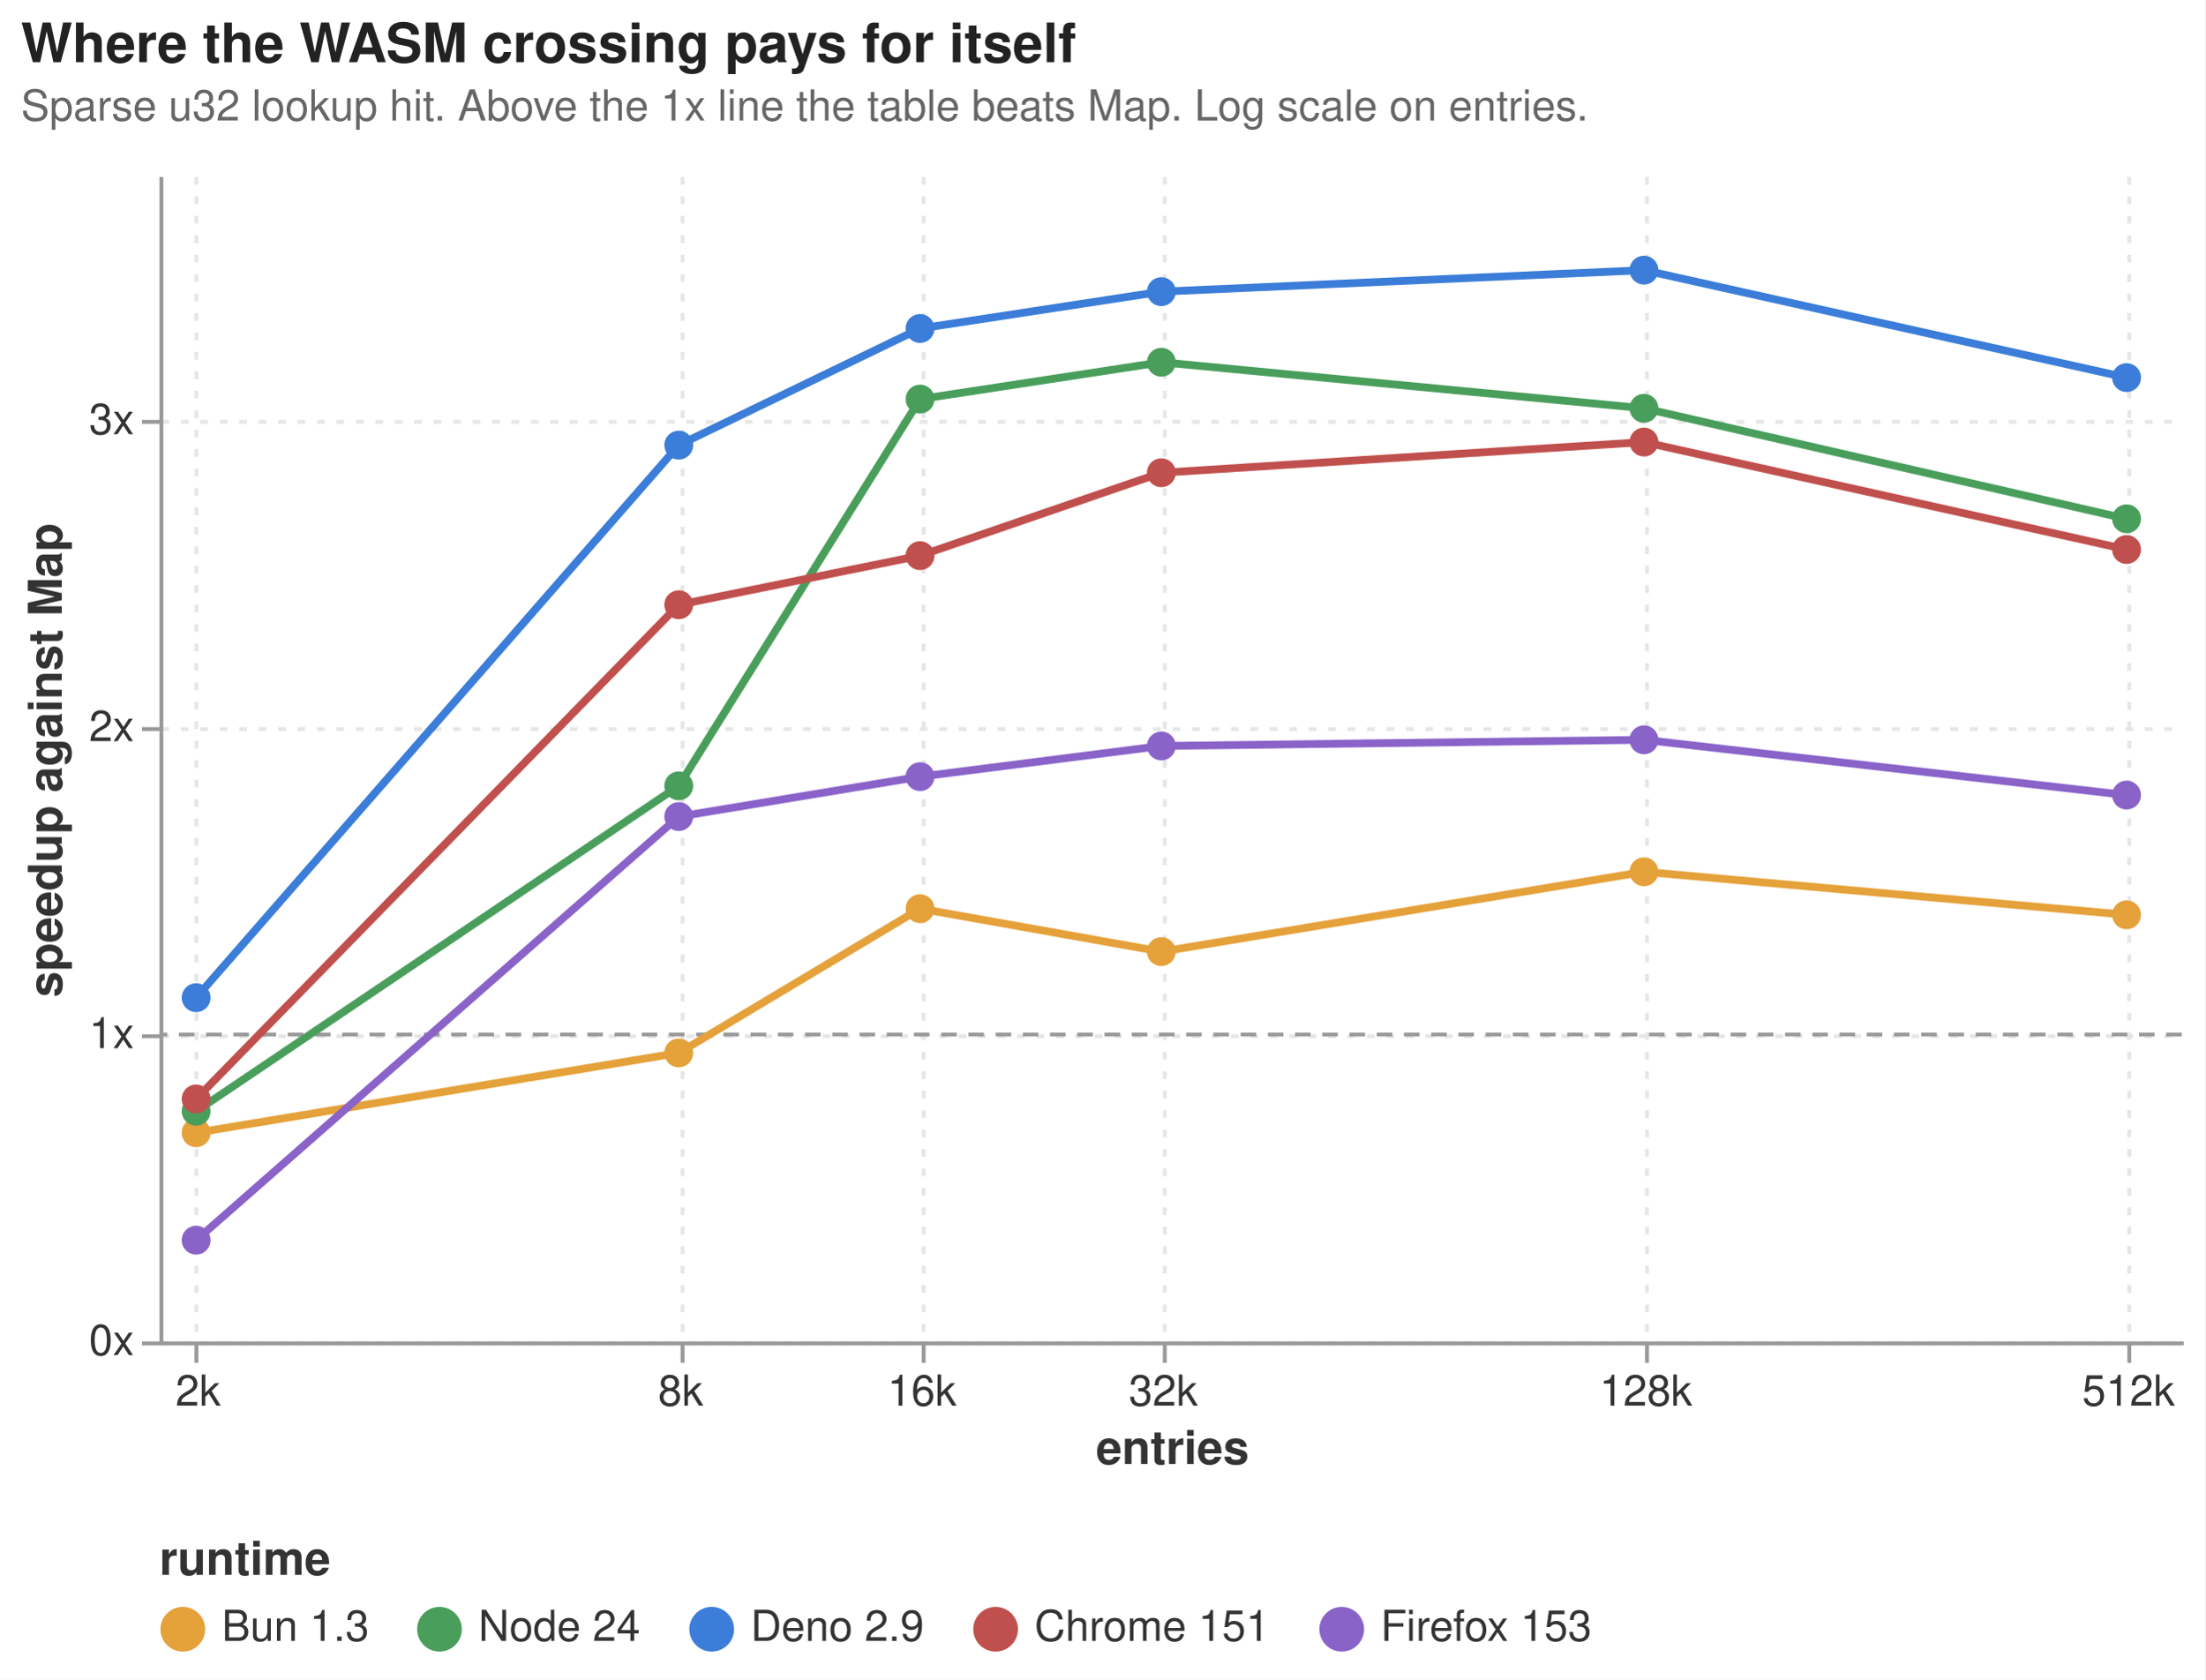
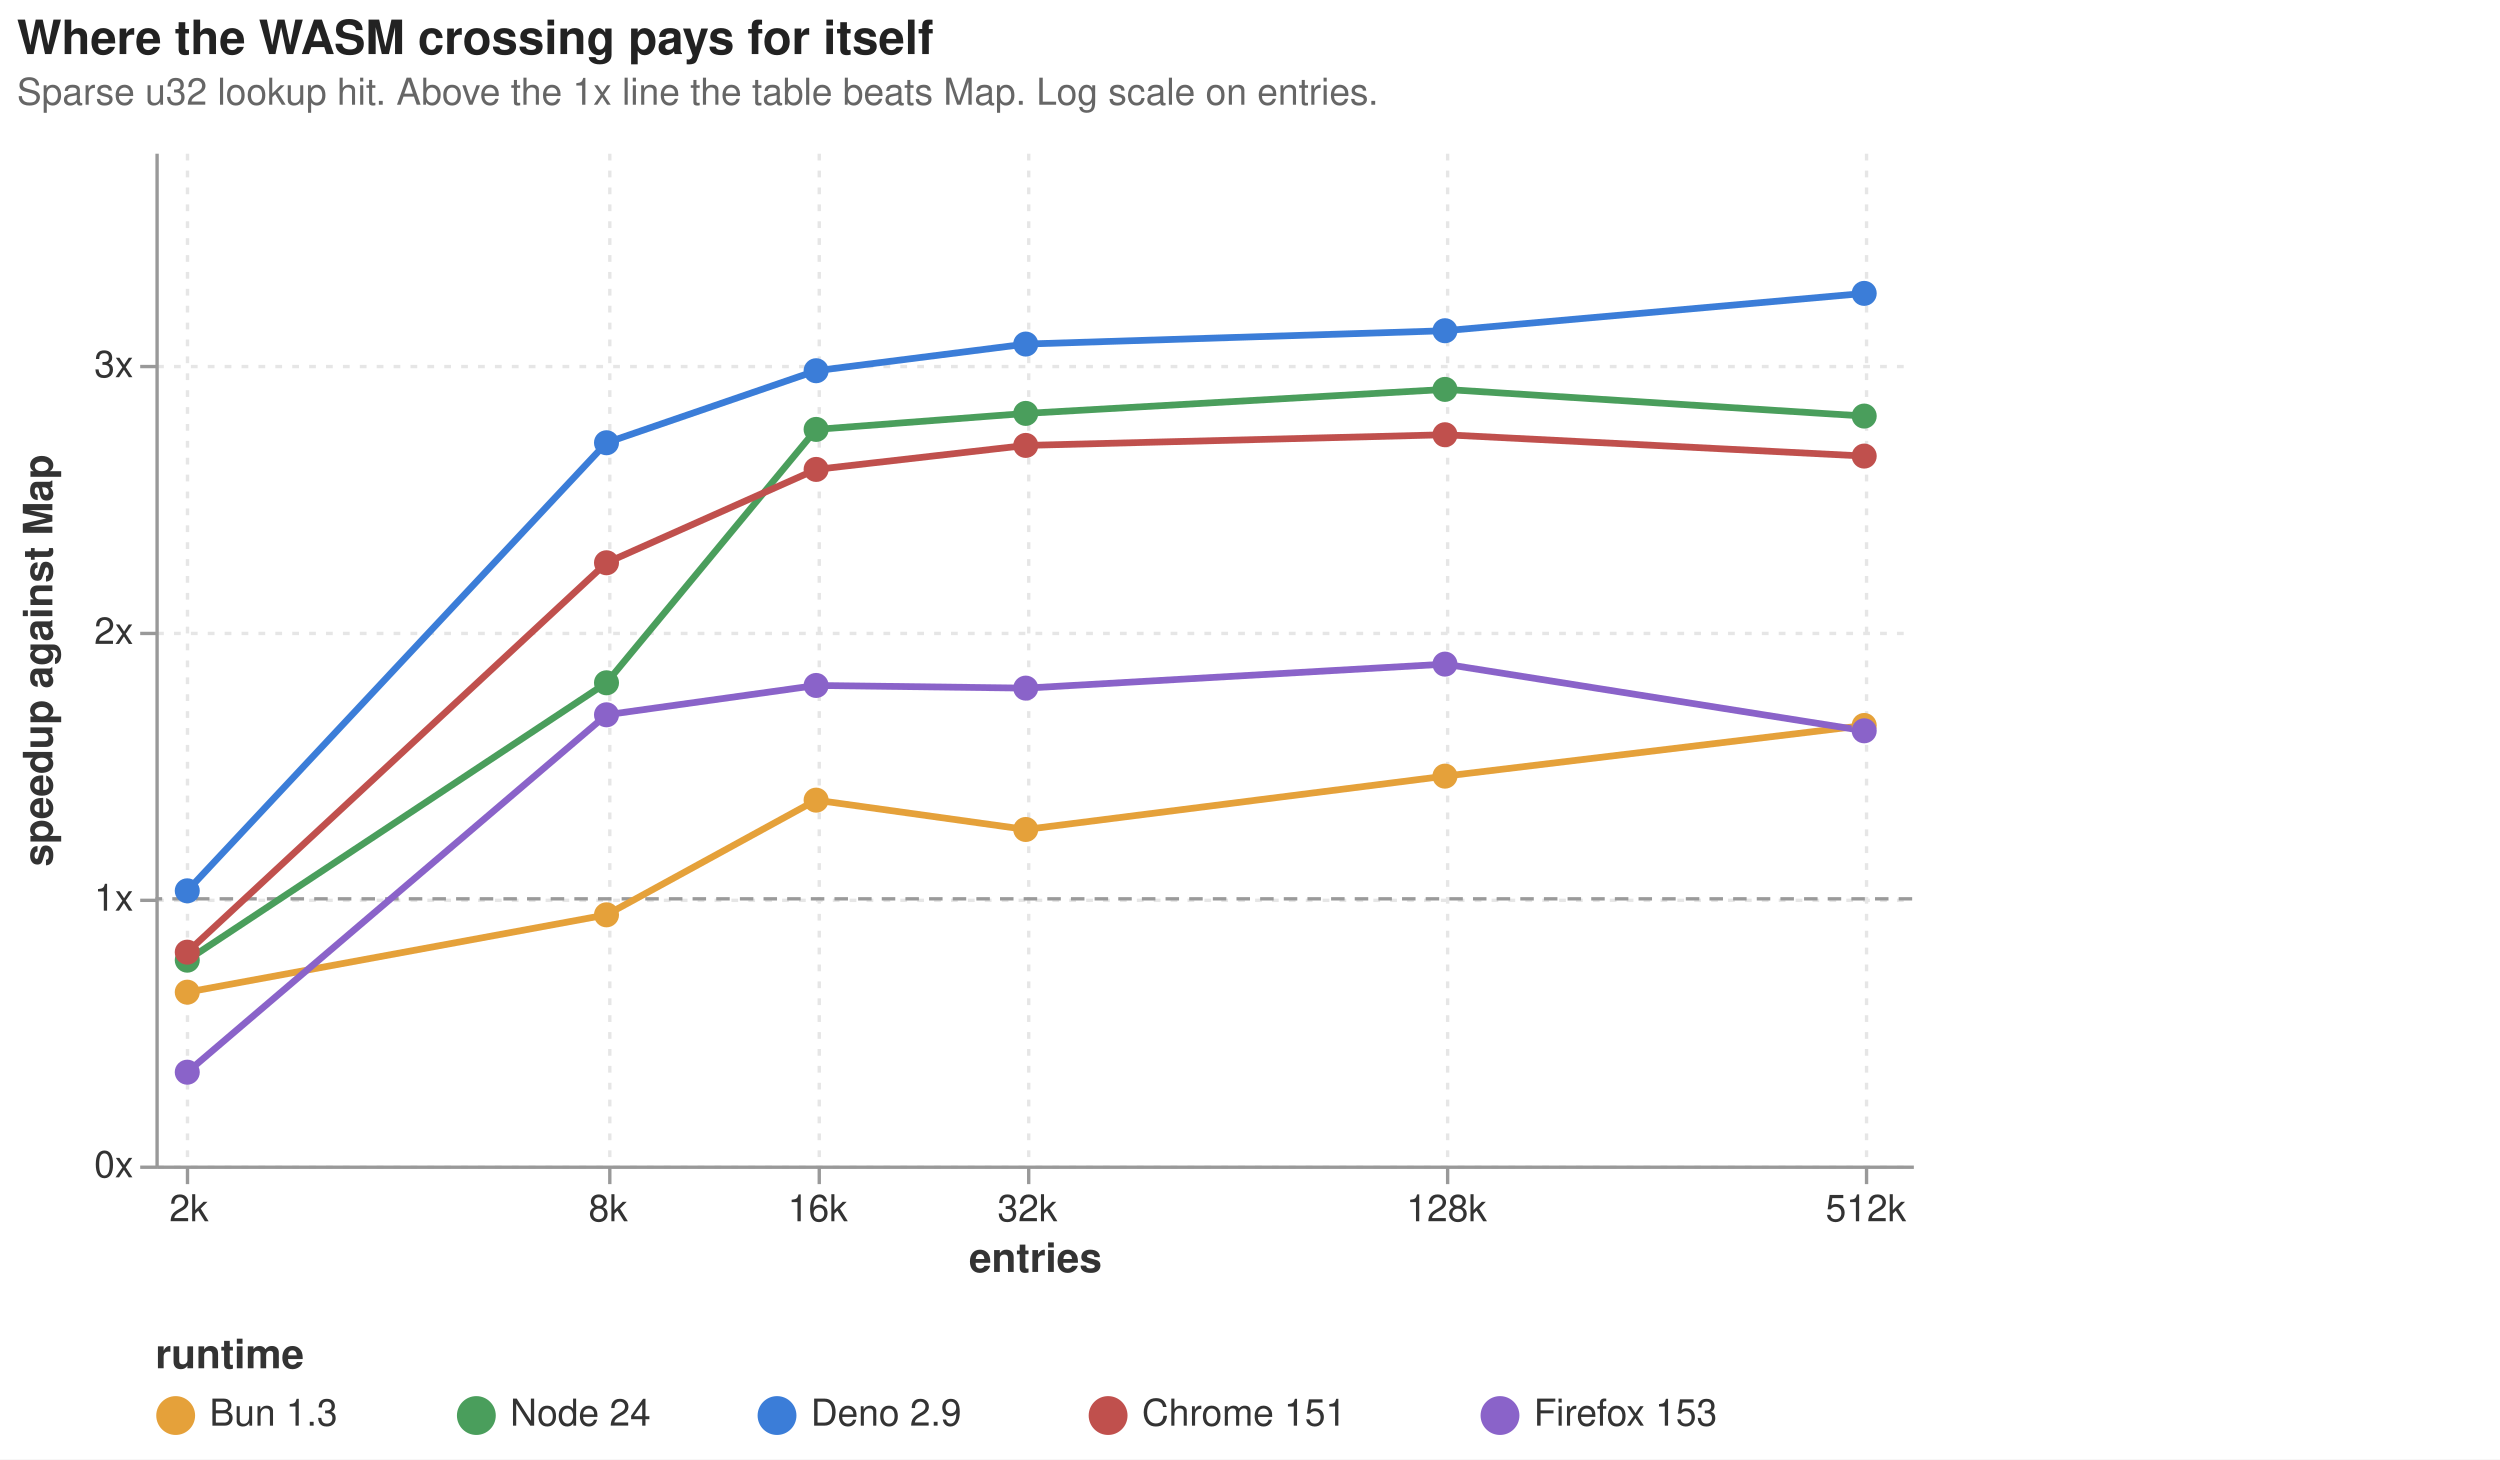
- <svg xmlns="http://www.w3.org/2000/svg" version="1.1" class="marks" width="567" height="432" viewBox="0 0 567 432">
-   <rect width="567" height="432" fill="#ffffff" />
-   <g fill="none" stroke-miterlimit="4" transform="translate(41,45)">
+ <svg xmlns="http://www.w3.org/2000/svg" version="1.1" class="marks" width="740" height="432" viewBox="0 0 740 432">
+   <rect width="740" height="432" fill="#ffffff" />
+   <g fill="none" stroke-miterlimit="4" transform="translate(46,45)">
    <g class="mark-group role-frame root" role="graphics-object" aria-roledescription="group mark container">
      <g transform="translate(0,0)">
        <path class="background" aria-hidden="true" d="M0,0h520v300h-520Z" />
        <g>
          <g class="mark-group role-axis" aria-hidden="true">
            <g transform="translate(0.5,300.5)">
              <path class="background" aria-hidden="true" d="M0,0h0v0h0Z" pointer-events="none" />
              <g>
                <g class="mark-rule role-axis-grid" pointer-events="none">
                  <line transform="translate(9,-300)" x2="0" y2="300" stroke="#e6e6e6" stroke-width="1" stroke-dasharray="2,3" opacity="1" />
                  <line transform="translate(134,-300)" x2="0" y2="300" stroke="#e6e6e6" stroke-width="1" stroke-dasharray="2,3" opacity="1" />
                  <line transform="translate(196,-300)" x2="0" y2="300" stroke="#e6e6e6" stroke-width="1" stroke-dasharray="2,3" opacity="1" />
                  <line transform="translate(258,-300)" x2="0" y2="300" stroke="#e6e6e6" stroke-width="1" stroke-dasharray="2,3" opacity="1" />
                  <line transform="translate(382,-300)" x2="0" y2="300" stroke="#e6e6e6" stroke-width="1" stroke-dasharray="2,3" opacity="1" />
                  <line transform="translate(506,-300)" x2="0" y2="300" stroke="#e6e6e6" stroke-width="1" stroke-dasharray="2,3" opacity="1" />
                </g>
              </g>
              <path class="foreground" aria-hidden="true" d="" pointer-events="none" display="none" />
            </g>
          </g>
          <g class="mark-group role-axis" aria-hidden="true">
            <g transform="translate(0.5,0.5)">
              <path class="background" aria-hidden="true" d="M0,0h0v0h0Z" pointer-events="none" />
              <g>
                <g class="mark-rule role-axis-grid" pointer-events="none">
                  <line transform="translate(0,300)" x2="520" y2="0" stroke="#e6e6e6" stroke-width="1" stroke-dasharray="2,3" opacity="1" />
                  <line transform="translate(0,221)" x2="520" y2="0" stroke="#e6e6e6" stroke-width="1" stroke-dasharray="2,3" opacity="1" />
                  <line transform="translate(0,142)" x2="520" y2="0" stroke="#e6e6e6" stroke-width="1" stroke-dasharray="2,3" opacity="1" />
                  <line transform="translate(0,63)" x2="520" y2="0" stroke="#e6e6e6" stroke-width="1" stroke-dasharray="2,3" opacity="1" />
                </g>
              </g>
              <path class="foreground" aria-hidden="true" d="" pointer-events="none" display="none" />
            </g>
          </g>
          <g class="mark-group role-axis" role="graphics-symbol" aria-roledescription="axis" aria-label="X-axis titled 'entries' for a log scale with values from 1,800 to 600,000">
            <g transform="translate(0.5,300.5)">
              <path class="background" aria-hidden="true" d="M0,0h0v0h0Z" pointer-events="none" />
              <g>
                <g class="mark-rule role-axis-tick" pointer-events="none">
                  <line transform="translate(9,0)" x2="0" y2="5" stroke="#999" stroke-width="1" opacity="1" />
                  <line transform="translate(134,0)" x2="0" y2="5" stroke="#999" stroke-width="1" opacity="1" />
                  <line transform="translate(196,0)" x2="0" y2="5" stroke="#999" stroke-width="1" opacity="1" />
                  <line transform="translate(258,0)" x2="0" y2="5" stroke="#999" stroke-width="1" opacity="1" />
                  <line transform="translate(382,0)" x2="0" y2="5" stroke="#999" stroke-width="1" opacity="1" />
                  <line transform="translate(506,0)" x2="0" y2="5" stroke="#999" stroke-width="1" opacity="1" />
                </g>
                <g class="mark-text role-axis-label" pointer-events="none">
                  <text text-anchor="middle" transform="translate(9.431248,16)" font-family="Helvetica, Arial, sans-serif" font-size="11px" fill="#333" opacity="1">2k</text>
                  <text text-anchor="middle" transform="translate(133.5241,16)" font-family="Helvetica, Arial, sans-serif" font-size="11px" fill="#333" opacity="1">8k</text>
                  <text text-anchor="middle" transform="translate(195.5705,16)" font-family="Helvetica, Arial, sans-serif" font-size="11px" fill="#333" opacity="1">16k</text>
                  <text text-anchor="middle" transform="translate(257.6169,16)" font-family="Helvetica, Arial, sans-serif" font-size="11px" fill="#333" opacity="1">32k</text>
                  <text text-anchor="middle" transform="translate(381.7098,16)" font-family="Helvetica, Arial, sans-serif" font-size="11px" fill="#333" opacity="1">128k</text>
                  <text text-anchor="middle" transform="translate(505.8026,16)" font-family="Helvetica, Arial, sans-serif" font-size="11px" fill="#333" opacity="1">512k</text>
                </g>
                <g class="mark-rule role-axis-domain" pointer-events="none">
                  <line transform="translate(0,0)" x2="520" y2="0" stroke="#999" stroke-width="1" opacity="1" />
                </g>
                <g class="mark-text role-axis-title" pointer-events="none">
                  <text text-anchor="middle" transform="translate(260,31)" font-family="Helvetica, Arial, sans-serif" font-size="12px" font-weight="bold" fill="#333" opacity="1">entries</text>
                </g>
              </g>
              <path class="foreground" aria-hidden="true" d="" pointer-events="none" display="none" />
            </g>
          </g>
          <g class="mark-group role-axis" role="graphics-symbol" aria-roledescription="axis" aria-label="Y-axis titled 'speedup against Map' for a linear scale with values from 0 to 4">
            <g transform="translate(0.5,0.5)">
              <path class="background" aria-hidden="true" d="M0,0h0v0h0Z" pointer-events="none" />
              <g>
                <g class="mark-rule role-axis-tick" pointer-events="none">
                  <line transform="translate(0,300)" x2="-5" y2="0" stroke="#999" stroke-width="1" opacity="1" />
                  <line transform="translate(0,221)" x2="-5" y2="0" stroke="#999" stroke-width="1" opacity="1" />
                  <line transform="translate(0,142)" x2="-5" y2="0" stroke="#999" stroke-width="1" opacity="1" />
                  <line transform="translate(0,63)" x2="-5" y2="0" stroke="#999" stroke-width="1" opacity="1" />
                </g>
                <g class="mark-text role-axis-label" pointer-events="none">
                  <text text-anchor="end" transform="translate(-7,303)" font-family="Helvetica, Arial, sans-serif" font-size="11px" fill="#333" opacity="1">0x</text>
                  <text text-anchor="end" transform="translate(-7,224.0526)" font-family="Helvetica, Arial, sans-serif" font-size="11px" fill="#333" opacity="1">1x</text>
                  <text text-anchor="end" transform="translate(-7,145.1053)" font-family="Helvetica, Arial, sans-serif" font-size="11px" fill="#333" opacity="1">2x</text>
                  <text text-anchor="end" transform="translate(-7,66.15789)" font-family="Helvetica, Arial, sans-serif" font-size="11px" fill="#333" opacity="1">3x</text>
                </g>
                <g class="mark-rule role-axis-domain" pointer-events="none">
                  <line transform="translate(0,300)" x2="0" y2="-300" stroke="#999" stroke-width="1" opacity="1" />
                </g>
                <g class="mark-text role-axis-title" pointer-events="none">
-                   <text text-anchor="middle" transform="translate(-22.61426,150) rotate(-90) translate(0,-3)" font-family="Helvetica, Arial, sans-serif" font-size="12px" font-weight="bold" fill="#333" opacity="1">speedup against Map</text>
+                   <text text-anchor="middle" transform="translate(-28,150) rotate(-90) translate(0,-3)" font-family="Helvetica, Arial, sans-serif" font-size="12px" font-weight="bold" fill="#333" opacity="1">speedup against Map</text>
                </g>
              </g>
              <path class="foreground" aria-hidden="true" d="" pointer-events="none" display="none" />
            </g>
          </g>
          <g class="mark-rule role-mark layer_0_marks" role="graphics-object" aria-roledescription="rule mark container">
            <line aria-label="speedup: 1" role="graphics-symbol" aria-roledescription="rule mark" transform="translate(520,221.0526)" x2="-520" y2="0" stroke="#9a9a9a" stroke-dasharray="4,3" />
          </g>
          <g class="mark-group role-scope layer_1_layer_0_pathgroup" role="graphics-object" aria-roledescription="group mark container">
            <g transform="translate(0,0)">
              <path class="background" aria-hidden="true" d="M0,0h520v300h-520Z" />
              <g>
                <g class="mark-line role-mark layer_1_layer_0_marks" role="graphics-object" aria-roledescription="line mark container">
-                   <path aria-label="entries: 2000; speedup: 0.68; runtime: Bun 1.3" role="graphics-symbol" aria-roledescription="line mark" d="M9.431,246.316L133.524,225.789L195.571,188.684L257.617,199.737L381.71,179.211L505.803,190.263" stroke="#e5a13a" stroke-width="2" />
-                 </g>
-               </g>
-               <path class="foreground" aria-hidden="true" d="" display="none" />
-             </g>
-             <g transform="translate(0,0)">
-               <path class="background" aria-hidden="true" d="M0,0h520v300h-520Z" />
-               <g>
-                 <g class="mark-line role-mark layer_1_layer_0_marks" role="graphics-object" aria-roledescription="line mark container">
-                   <path aria-label="entries: 2000; speedup: 0.75; runtime: Node 24" role="graphics-symbol" aria-roledescription="line mark" d="M9.431,240.789L133.524,157.105L195.571,57.632L257.617,48.158L381.71,60L505.803,88.421" stroke="#4a9e5c" stroke-width="2" />
-                 </g>
-               </g>
-               <path class="foreground" aria-hidden="true" d="" display="none" />
-             </g>
-             <g transform="translate(0,0)">
-               <path class="background" aria-hidden="true" d="M0,0h520v300h-520Z" />
-               <g>
-                 <g class="mark-line role-mark layer_1_layer_0_marks" role="graphics-object" aria-roledescription="line mark container">
-                   <path aria-label="entries: 2000; speedup: 1.12; runtime: Deno 2.9" role="graphics-symbol" aria-roledescription="line mark" d="M9.431,211.579L133.524,69.474L195.571,39.474L257.617,30L381.71,24.474L505.803,52.105" stroke="#3b7dd8" stroke-width="2" />
-                 </g>
-               </g>
-               <path class="foreground" aria-hidden="true" d="" display="none" />
-             </g>
-             <g transform="translate(0,0)">
-               <path class="background" aria-hidden="true" d="M0,0h520v300h-520Z" />
-               <g>
-                 <g class="mark-line role-mark layer_1_layer_0_marks" role="graphics-object" aria-roledescription="line mark container">
-                   <path aria-label="entries: 2000; speedup: 0.79; runtime: Chrome 151" role="graphics-symbol" aria-roledescription="line mark" d="M9.431,237.632L133.524,110.526L195.571,97.895L257.617,76.579L381.71,68.684L505.803,96.316" stroke="#c0504d" stroke-width="2" />
-                 </g>
-               </g>
-               <path class="foreground" aria-hidden="true" d="" display="none" />
-             </g>
-             <g transform="translate(0,0)">
-               <path class="background" aria-hidden="true" d="M0,0h520v300h-520Z" />
-               <g>
-                 <g class="mark-line role-mark layer_1_layer_0_marks" role="graphics-object" aria-roledescription="line mark container">
-                   <path aria-label="entries: 2000; speedup: 0.33; runtime: Firefox 153" role="graphics-symbol" aria-roledescription="line mark" d="M9.431,273.947L133.524,165L195.571,154.737L257.617,146.842L381.71,145.263L505.803,159.474" stroke="#8a63c9" stroke-width="2" />
+                   <path aria-label="entries: 2000; speedup: 0.65; runtime: Bun 1.3" role="graphics-symbol" aria-roledescription="line mark" d="M9.431,248.684L133.524,225.789L195.571,191.842L257.617,200.526L381.71,184.737L505.803,169.737" stroke="#e5a13a" stroke-width="2" />
+                 </g>
+               </g>
+               <path class="foreground" aria-hidden="true" d="" display="none" />
+             </g>
+             <g transform="translate(0,0)">
+               <path class="background" aria-hidden="true" d="M0,0h520v300h-520Z" />
+               <g>
+                 <g class="mark-line role-mark layer_1_layer_0_marks" role="graphics-object" aria-roledescription="line mark container">
+                   <path aria-label="entries: 2000; speedup: 0.77; runtime: Node 24" role="graphics-symbol" aria-roledescription="line mark" d="M9.431,239.211L133.524,157.105L195.571,82.105L257.617,77.368L381.71,70.263L505.803,78.158" stroke="#4a9e5c" stroke-width="2" />
+                 </g>
+               </g>
+               <path class="foreground" aria-hidden="true" d="" display="none" />
+             </g>
+             <g transform="translate(0,0)">
+               <path class="background" aria-hidden="true" d="M0,0h520v300h-520Z" />
+               <g>
+                 <g class="mark-line role-mark layer_1_layer_0_marks" role="graphics-object" aria-roledescription="line mark container">
+                   <path aria-label="entries: 2000; speedup: 1.03; runtime: Deno 2.9" role="graphics-symbol" aria-roledescription="line mark" d="M9.431,218.684L133.524,86.053L195.571,64.737L257.617,56.842L381.71,52.895L505.803,41.842" stroke="#3b7dd8" stroke-width="2" />
+                 </g>
+               </g>
+               <path class="foreground" aria-hidden="true" d="" display="none" />
+             </g>
+             <g transform="translate(0,0)">
+               <path class="background" aria-hidden="true" d="M0,0h520v300h-520Z" />
+               <g>
+                 <g class="mark-line role-mark layer_1_layer_0_marks" role="graphics-object" aria-roledescription="line mark container">
+                   <path aria-label="entries: 2000; speedup: 0.8; runtime: Chrome 151" role="graphics-symbol" aria-roledescription="line mark" d="M9.431,236.842L133.524,121.579L195.571,93.947L257.617,86.842L381.71,83.684L505.803,90" stroke="#c0504d" stroke-width="2" />
+                 </g>
+               </g>
+               <path class="foreground" aria-hidden="true" d="" display="none" />
+             </g>
+             <g transform="translate(0,0)">
+               <path class="background" aria-hidden="true" d="M0,0h520v300h-520Z" />
+               <g>
+                 <g class="mark-line role-mark layer_1_layer_0_marks" role="graphics-object" aria-roledescription="line mark container">
+                   <path aria-label="entries: 2000; speedup: 0.35; runtime: Firefox 153" role="graphics-symbol" aria-roledescription="line mark" d="M9.431,272.368L133.524,166.579L195.571,157.895L257.617,158.684L381.71,151.579L505.803,171.316" stroke="#8a63c9" stroke-width="2" />
                </g>
              </g>
              <path class="foreground" aria-hidden="true" d="" display="none" />
            </g>
          </g>
          <g class="mark-symbol role-mark layer_1_layer_1_marks" role="graphics-object" aria-roledescription="symbol mark container">
-             <path aria-label="entries: 2000; speedup: 0.68; runtime: Bun 1.3" role="graphics-symbol" aria-roledescription="point" transform="translate(9.431248,246.3158)" d="M3.708,0A3.708,3.708,0,1,1,-3.708,0A3.708,3.708,0,1,1,3.708,0" fill="#e5a13a" stroke-width="2" opacity="1" />
-             <path aria-label="entries: 2000; speedup: 0.75; runtime: Node 24" role="graphics-symbol" aria-roledescription="point" transform="translate(9.431248,240.7895)" d="M3.708,0A3.708,3.708,0,1,1,-3.708,0A3.708,3.708,0,1,1,3.708,0" fill="#4a9e5c" stroke-width="2" opacity="1" />
-             <path aria-label="entries: 2000; speedup: 1.12; runtime: Deno 2.9" role="graphics-symbol" aria-roledescription="point" transform="translate(9.431248,211.5789)" d="M3.708,0A3.708,3.708,0,1,1,-3.708,0A3.708,3.708,0,1,1,3.708,0" fill="#3b7dd8" stroke-width="2" opacity="1" />
-             <path aria-label="entries: 2000; speedup: 0.79; runtime: Chrome 151" role="graphics-symbol" aria-roledescription="point" transform="translate(9.431248,237.6316)" d="M3.708,0A3.708,3.708,0,1,1,-3.708,0A3.708,3.708,0,1,1,3.708,0" fill="#c0504d" stroke-width="2" opacity="1" />
-             <path aria-label="entries: 2000; speedup: 0.33; runtime: Firefox 153" role="graphics-symbol" aria-roledescription="point" transform="translate(9.431248,273.9474)" d="M3.708,0A3.708,3.708,0,1,1,-3.708,0A3.708,3.708,0,1,1,3.708,0" fill="#8a63c9" stroke-width="2" opacity="1" />
+             <path aria-label="entries: 2000; speedup: 0.65; runtime: Bun 1.3" role="graphics-symbol" aria-roledescription="point" transform="translate(9.431248,248.6842)" d="M3.708,0A3.708,3.708,0,1,1,-3.708,0A3.708,3.708,0,1,1,3.708,0" fill="#e5a13a" stroke-width="2" opacity="1" />
+             <path aria-label="entries: 2000; speedup: 0.77; runtime: Node 24" role="graphics-symbol" aria-roledescription="point" transform="translate(9.431248,239.2105)" d="M3.708,0A3.708,3.708,0,1,1,-3.708,0A3.708,3.708,0,1,1,3.708,0" fill="#4a9e5c" stroke-width="2" opacity="1" />
+             <path aria-label="entries: 2000; speedup: 1.03; runtime: Deno 2.9" role="graphics-symbol" aria-roledescription="point" transform="translate(9.431248,218.6842)" d="M3.708,0A3.708,3.708,0,1,1,-3.708,0A3.708,3.708,0,1,1,3.708,0" fill="#3b7dd8" stroke-width="2" opacity="1" />
+             <path aria-label="entries: 2000; speedup: 0.8; runtime: Chrome 151" role="graphics-symbol" aria-roledescription="point" transform="translate(9.431248,236.8421)" d="M3.708,0A3.708,3.708,0,1,1,-3.708,0A3.708,3.708,0,1,1,3.708,0" fill="#c0504d" stroke-width="2" opacity="1" />
+             <path aria-label="entries: 2000; speedup: 0.35; runtime: Firefox 153" role="graphics-symbol" aria-roledescription="point" transform="translate(9.431248,272.3684)" d="M3.708,0A3.708,3.708,0,1,1,-3.708,0A3.708,3.708,0,1,1,3.708,0" fill="#8a63c9" stroke-width="2" opacity="1" />
            <path aria-label="entries: 8000; speedup: 0.94; runtime: Bun 1.3" role="graphics-symbol" aria-roledescription="point" transform="translate(133.5241,225.7895)" d="M3.708,0A3.708,3.708,0,1,1,-3.708,0A3.708,3.708,0,1,1,3.708,0" fill="#e5a13a" stroke-width="2" opacity="1" />
            <path aria-label="entries: 8000; speedup: 1.81; runtime: Node 24" role="graphics-symbol" aria-roledescription="point" transform="translate(133.5241,157.1053)" d="M3.708,0A3.708,3.708,0,1,1,-3.708,0A3.708,3.708,0,1,1,3.708,0" fill="#4a9e5c" stroke-width="2" opacity="1" />
-             <path aria-label="entries: 8000; speedup: 2.92; runtime: Deno 2.9" role="graphics-symbol" aria-roledescription="point" transform="translate(133.5241,69.47368)" d="M3.708,0A3.708,3.708,0,1,1,-3.708,0A3.708,3.708,0,1,1,3.708,0" fill="#3b7dd8" stroke-width="2" opacity="1" />
-             <path aria-label="entries: 8000; speedup: 2.4; runtime: Chrome 151" role="graphics-symbol" aria-roledescription="point" transform="translate(133.5241,110.5263)" d="M3.708,0A3.708,3.708,0,1,1,-3.708,0A3.708,3.708,0,1,1,3.708,0" fill="#c0504d" stroke-width="2" opacity="1" />
-             <path aria-label="entries: 8000; speedup: 1.71; runtime: Firefox 153" role="graphics-symbol" aria-roledescription="point" transform="translate(133.5241,165)" d="M3.708,0A3.708,3.708,0,1,1,-3.708,0A3.708,3.708,0,1,1,3.708,0" fill="#8a63c9" stroke-width="2" opacity="1" />
-             <path aria-label="entries: 16000; speedup: 1.41; runtime: Bun 1.3" role="graphics-symbol" aria-roledescription="point" transform="translate(195.5705,188.6842)" d="M3.708,0A3.708,3.708,0,1,1,-3.708,0A3.708,3.708,0,1,1,3.708,0" fill="#e5a13a" stroke-width="2" opacity="1" />
-             <path aria-label="entries: 16000; speedup: 3.07; runtime: Node 24" role="graphics-symbol" aria-roledescription="point" transform="translate(195.5705,57.63158)" d="M3.708,0A3.708,3.708,0,1,1,-3.708,0A3.708,3.708,0,1,1,3.708,0" fill="#4a9e5c" stroke-width="2" opacity="1" />
-             <path aria-label="entries: 16000; speedup: 3.3; runtime: Deno 2.9" role="graphics-symbol" aria-roledescription="point" transform="translate(195.5705,39.47368)" d="M3.708,0A3.708,3.708,0,1,1,-3.708,0A3.708,3.708,0,1,1,3.708,0" fill="#3b7dd8" stroke-width="2" opacity="1" />
-             <path aria-label="entries: 16000; speedup: 2.56; runtime: Chrome 151" role="graphics-symbol" aria-roledescription="point" transform="translate(195.5705,97.89474)" d="M3.708,0A3.708,3.708,0,1,1,-3.708,0A3.708,3.708,0,1,1,3.708,0" fill="#c0504d" stroke-width="2" opacity="1" />
-             <path aria-label="entries: 16000; speedup: 1.84; runtime: Firefox 153" role="graphics-symbol" aria-roledescription="point" transform="translate(195.5705,154.7368)" d="M3.708,0A3.708,3.708,0,1,1,-3.708,0A3.708,3.708,0,1,1,3.708,0" fill="#8a63c9" stroke-width="2" opacity="1" />
-             <path aria-label="entries: 32000; speedup: 1.27; runtime: Bun 1.3" role="graphics-symbol" aria-roledescription="point" transform="translate(257.6169,199.7368)" d="M3.708,0A3.708,3.708,0,1,1,-3.708,0A3.708,3.708,0,1,1,3.708,0" fill="#e5a13a" stroke-width="2" opacity="1" />
-             <path aria-label="entries: 32000; speedup: 3.19; runtime: Node 24" role="graphics-symbol" aria-roledescription="point" transform="translate(257.6169,48.15789)" d="M3.708,0A3.708,3.708,0,1,1,-3.708,0A3.708,3.708,0,1,1,3.708,0" fill="#4a9e5c" stroke-width="2" opacity="1" />
-             <path aria-label="entries: 32000; speedup: 3.42; runtime: Deno 2.9" role="graphics-symbol" aria-roledescription="point" transform="translate(257.6169,30)" d="M3.708,0A3.708,3.708,0,1,1,-3.708,0A3.708,3.708,0,1,1,3.708,0" fill="#3b7dd8" stroke-width="2" opacity="1" />
-             <path aria-label="entries: 32000; speedup: 2.83; runtime: Chrome 151" role="graphics-symbol" aria-roledescription="point" transform="translate(257.6169,76.57895)" d="M3.708,0A3.708,3.708,0,1,1,-3.708,0A3.708,3.708,0,1,1,3.708,0" fill="#c0504d" stroke-width="2" opacity="1" />
-             <path aria-label="entries: 32000; speedup: 1.94; runtime: Firefox 153" role="graphics-symbol" aria-roledescription="point" transform="translate(257.6169,146.8421)" d="M3.708,0A3.708,3.708,0,1,1,-3.708,0A3.708,3.708,0,1,1,3.708,0" fill="#8a63c9" stroke-width="2" opacity="1" />
-             <path aria-label="entries: 128000; speedup: 1.53; runtime: Bun 1.3" role="graphics-symbol" aria-roledescription="point" transform="translate(381.7098,179.2105)" d="M3.708,0A3.708,3.708,0,1,1,-3.708,0A3.708,3.708,0,1,1,3.708,0" fill="#e5a13a" stroke-width="2" opacity="1" />
-             <path aria-label="entries: 128000; speedup: 3.04; runtime: Node 24" role="graphics-symbol" aria-roledescription="point" transform="translate(381.7098,60)" d="M3.708,0A3.708,3.708,0,1,1,-3.708,0A3.708,3.708,0,1,1,3.708,0" fill="#4a9e5c" stroke-width="2" opacity="1" />
-             <path aria-label="entries: 128000; speedup: 3.49; runtime: Deno 2.9" role="graphics-symbol" aria-roledescription="point" transform="translate(381.7098,24.47368)" d="M3.708,0A3.708,3.708,0,1,1,-3.708,0A3.708,3.708,0,1,1,3.708,0" fill="#3b7dd8" stroke-width="2" opacity="1" />
-             <path aria-label="entries: 128000; speedup: 2.93; runtime: Chrome 151" role="graphics-symbol" aria-roledescription="point" transform="translate(381.7098,68.68421)" d="M3.708,0A3.708,3.708,0,1,1,-3.708,0A3.708,3.708,0,1,1,3.708,0" fill="#c0504d" stroke-width="2" opacity="1" />
-             <path aria-label="entries: 128000; speedup: 1.96; runtime: Firefox 153" role="graphics-symbol" aria-roledescription="point" transform="translate(381.7098,145.2632)" d="M3.708,0A3.708,3.708,0,1,1,-3.708,0A3.708,3.708,0,1,1,3.708,0" fill="#8a63c9" stroke-width="2" opacity="1" />
-             <path aria-label="entries: 512000; speedup: 1.39; runtime: Bun 1.3" role="graphics-symbol" aria-roledescription="point" transform="translate(505.8026,190.2632)" d="M3.708,0A3.708,3.708,0,1,1,-3.708,0A3.708,3.708,0,1,1,3.708,0" fill="#e5a13a" stroke-width="2" opacity="1" />
-             <path aria-label="entries: 512000; speedup: 2.68; runtime: Node 24" role="graphics-symbol" aria-roledescription="point" transform="translate(505.8026,88.42105)" d="M3.708,0A3.708,3.708,0,1,1,-3.708,0A3.708,3.708,0,1,1,3.708,0" fill="#4a9e5c" stroke-width="2" opacity="1" />
-             <path aria-label="entries: 512000; speedup: 3.14; runtime: Deno 2.9" role="graphics-symbol" aria-roledescription="point" transform="translate(505.8026,52.10526)" d="M3.708,0A3.708,3.708,0,1,1,-3.708,0A3.708,3.708,0,1,1,3.708,0" fill="#3b7dd8" stroke-width="2" opacity="1" />
-             <path aria-label="entries: 512000; speedup: 2.58; runtime: Chrome 151" role="graphics-symbol" aria-roledescription="point" transform="translate(505.8026,96.31579)" d="M3.708,0A3.708,3.708,0,1,1,-3.708,0A3.708,3.708,0,1,1,3.708,0" fill="#c0504d" stroke-width="2" opacity="1" />
-             <path aria-label="entries: 512000; speedup: 1.78; runtime: Firefox 153" role="graphics-symbol" aria-roledescription="point" transform="translate(505.8026,159.4737)" d="M3.708,0A3.708,3.708,0,1,1,-3.708,0A3.708,3.708,0,1,1,3.708,0" fill="#8a63c9" stroke-width="2" opacity="1" />
+             <path aria-label="entries: 8000; speedup: 2.71; runtime: Deno 2.9" role="graphics-symbol" aria-roledescription="point" transform="translate(133.5241,86.05263)" d="M3.708,0A3.708,3.708,0,1,1,-3.708,0A3.708,3.708,0,1,1,3.708,0" fill="#3b7dd8" stroke-width="2" opacity="1" />
+             <path aria-label="entries: 8000; speedup: 2.26; runtime: Chrome 151" role="graphics-symbol" aria-roledescription="point" transform="translate(133.5241,121.5789)" d="M3.708,0A3.708,3.708,0,1,1,-3.708,0A3.708,3.708,0,1,1,3.708,0" fill="#c0504d" stroke-width="2" opacity="1" />
+             <path aria-label="entries: 8000; speedup: 1.69; runtime: Firefox 153" role="graphics-symbol" aria-roledescription="point" transform="translate(133.5241,166.5789)" d="M3.708,0A3.708,3.708,0,1,1,-3.708,0A3.708,3.708,0,1,1,3.708,0" fill="#8a63c9" stroke-width="2" opacity="1" />
+             <path aria-label="entries: 16000; speedup: 1.37; runtime: Bun 1.3" role="graphics-symbol" aria-roledescription="point" transform="translate(195.5705,191.8421)" d="M3.708,0A3.708,3.708,0,1,1,-3.708,0A3.708,3.708,0,1,1,3.708,0" fill="#e5a13a" stroke-width="2" opacity="1" />
+             <path aria-label="entries: 16000; speedup: 2.76; runtime: Node 24" role="graphics-symbol" aria-roledescription="point" transform="translate(195.5705,82.10526)" d="M3.708,0A3.708,3.708,0,1,1,-3.708,0A3.708,3.708,0,1,1,3.708,0" fill="#4a9e5c" stroke-width="2" opacity="1" />
+             <path aria-label="entries: 16000; speedup: 2.98; runtime: Deno 2.9" role="graphics-symbol" aria-roledescription="point" transform="translate(195.5705,64.73684)" d="M3.708,0A3.708,3.708,0,1,1,-3.708,0A3.708,3.708,0,1,1,3.708,0" fill="#3b7dd8" stroke-width="2" opacity="1" />
+             <path aria-label="entries: 16000; speedup: 2.61; runtime: Chrome 151" role="graphics-symbol" aria-roledescription="point" transform="translate(195.5705,93.94737)" d="M3.708,0A3.708,3.708,0,1,1,-3.708,0A3.708,3.708,0,1,1,3.708,0" fill="#c0504d" stroke-width="2" opacity="1" />
+             <path aria-label="entries: 16000; speedup: 1.8; runtime: Firefox 153" role="graphics-symbol" aria-roledescription="point" transform="translate(195.5705,157.8947)" d="M3.708,0A3.708,3.708,0,1,1,-3.708,0A3.708,3.708,0,1,1,3.708,0" fill="#8a63c9" stroke-width="2" opacity="1" />
+             <path aria-label="entries: 32000; speedup: 1.26; runtime: Bun 1.3" role="graphics-symbol" aria-roledescription="point" transform="translate(257.6169,200.5263)" d="M3.708,0A3.708,3.708,0,1,1,-3.708,0A3.708,3.708,0,1,1,3.708,0" fill="#e5a13a" stroke-width="2" opacity="1" />
+             <path aria-label="entries: 32000; speedup: 2.82; runtime: Node 24" role="graphics-symbol" aria-roledescription="point" transform="translate(257.6169,77.36842)" d="M3.708,0A3.708,3.708,0,1,1,-3.708,0A3.708,3.708,0,1,1,3.708,0" fill="#4a9e5c" stroke-width="2" opacity="1" />
+             <path aria-label="entries: 32000; speedup: 3.08; runtime: Deno 2.9" role="graphics-symbol" aria-roledescription="point" transform="translate(257.6169,56.84211)" d="M3.708,0A3.708,3.708,0,1,1,-3.708,0A3.708,3.708,0,1,1,3.708,0" fill="#3b7dd8" stroke-width="2" opacity="1" />
+             <path aria-label="entries: 32000; speedup: 2.7; runtime: Chrome 151" role="graphics-symbol" aria-roledescription="point" transform="translate(257.6169,86.84211)" d="M3.708,0A3.708,3.708,0,1,1,-3.708,0A3.708,3.708,0,1,1,3.708,0" fill="#c0504d" stroke-width="2" opacity="1" />
+             <path aria-label="entries: 32000; speedup: 1.79; runtime: Firefox 153" role="graphics-symbol" aria-roledescription="point" transform="translate(257.6169,158.6842)" d="M3.708,0A3.708,3.708,0,1,1,-3.708,0A3.708,3.708,0,1,1,3.708,0" fill="#8a63c9" stroke-width="2" opacity="1" />
+             <path aria-label="entries: 128000; speedup: 1.46; runtime: Bun 1.3" role="graphics-symbol" aria-roledescription="point" transform="translate(381.7098,184.7368)" d="M3.708,0A3.708,3.708,0,1,1,-3.708,0A3.708,3.708,0,1,1,3.708,0" fill="#e5a13a" stroke-width="2" opacity="1" />
+             <path aria-label="entries: 128000; speedup: 2.91; runtime: Node 24" role="graphics-symbol" aria-roledescription="point" transform="translate(381.7098,70.26316)" d="M3.708,0A3.708,3.708,0,1,1,-3.708,0A3.708,3.708,0,1,1,3.708,0" fill="#4a9e5c" stroke-width="2" opacity="1" />
+             <path aria-label="entries: 128000; speedup: 3.13; runtime: Deno 2.9" role="graphics-symbol" aria-roledescription="point" transform="translate(381.7098,52.89474)" d="M3.708,0A3.708,3.708,0,1,1,-3.708,0A3.708,3.708,0,1,1,3.708,0" fill="#3b7dd8" stroke-width="2" opacity="1" />
+             <path aria-label="entries: 128000; speedup: 2.74; runtime: Chrome 151" role="graphics-symbol" aria-roledescription="point" transform="translate(381.7098,83.68421)" d="M3.708,0A3.708,3.708,0,1,1,-3.708,0A3.708,3.708,0,1,1,3.708,0" fill="#c0504d" stroke-width="2" opacity="1" />
+             <path aria-label="entries: 128000; speedup: 1.88; runtime: Firefox 153" role="graphics-symbol" aria-roledescription="point" transform="translate(381.7098,151.5789)" d="M3.708,0A3.708,3.708,0,1,1,-3.708,0A3.708,3.708,0,1,1,3.708,0" fill="#8a63c9" stroke-width="2" opacity="1" />
+             <path aria-label="entries: 512000; speedup: 1.65; runtime: Bun 1.3" role="graphics-symbol" aria-roledescription="point" transform="translate(505.8026,169.7368)" d="M3.708,0A3.708,3.708,0,1,1,-3.708,0A3.708,3.708,0,1,1,3.708,0" fill="#e5a13a" stroke-width="2" opacity="1" />
+             <path aria-label="entries: 512000; speedup: 2.81; runtime: Node 24" role="graphics-symbol" aria-roledescription="point" transform="translate(505.8026,78.15789)" d="M3.708,0A3.708,3.708,0,1,1,-3.708,0A3.708,3.708,0,1,1,3.708,0" fill="#4a9e5c" stroke-width="2" opacity="1" />
+             <path aria-label="entries: 512000; speedup: 3.27; runtime: Deno 2.9" role="graphics-symbol" aria-roledescription="point" transform="translate(505.8026,41.84211)" d="M3.708,0A3.708,3.708,0,1,1,-3.708,0A3.708,3.708,0,1,1,3.708,0" fill="#3b7dd8" stroke-width="2" opacity="1" />
+             <path aria-label="entries: 512000; speedup: 2.66; runtime: Chrome 151" role="graphics-symbol" aria-roledescription="point" transform="translate(505.8026,90)" d="M3.708,0A3.708,3.708,0,1,1,-3.708,0A3.708,3.708,0,1,1,3.708,0" fill="#c0504d" stroke-width="2" opacity="1" />
+             <path aria-label="entries: 512000; speedup: 1.63; runtime: Firefox 153" role="graphics-symbol" aria-roledescription="point" transform="translate(505.8026,171.3158)" d="M3.708,0A3.708,3.708,0,1,1,-3.708,0A3.708,3.708,0,1,1,3.708,0" fill="#8a63c9" stroke-width="2" opacity="1" />
          </g>
          <g class="mark-group role-legend" role="graphics-symbol" aria-roledescription="legend" aria-label="Symbol legend titled 'runtime' for fill color and stroke color with 5 values: Bun 1.3, Node 24, Deno 2.9, Chrome 151, Firefox 153">
            <g transform="translate(0,351)">
-               <path class="background" aria-hidden="true" d="M0,0h369v31h-369Z" pointer-events="none" />
+               <path class="background" aria-hidden="true" d="M0,0h504v31h-504Z" pointer-events="none" />
              <g>
                <g class="mark-group role-legend-entry">
                  <g transform="translate(0,17)">
                    <path class="background" aria-hidden="true" d="M0,0h0v0h0Z" pointer-events="none" />
                    <g>
                      <g class="mark-group role-scope" role="graphics-object" aria-roledescription="group mark container">
                        <g transform="translate(0,0)">
-                           <path class="background" aria-hidden="true" d="M0,0h53.913v14h-53.913Z" pointer-events="none" opacity="1" />
+                           <path class="background" aria-hidden="true" d="M0,0h77v14h-77Z" pointer-events="none" opacity="1" />
                          <g>
                            <g class="mark-symbol role-legend-symbol" pointer-events="none">
                              <path transform="translate(6,6)" d="M5,0A5,5,0,1,1,-5,0A5,5,0,1,1,5,0" fill="#e5a13a" stroke="#e5a13a" stroke-width="1.5" opacity="1" />
                            </g>
                            <g class="mark-text role-legend-label" pointer-events="none">
                              <text text-anchor="start" transform="translate(16,9)" font-family="Helvetica, Arial, sans-serif" font-size="11px" fill="#333" opacity="1">Bun 1.3</text>
                            </g>
                          </g>
                          <path class="foreground" aria-hidden="true" d="" pointer-events="none" display="none" />
                        </g>
-                         <g transform="translate(66,0)">
-                           <path class="background" aria-hidden="true" d="M0,0h57.607v14h-57.607Z" pointer-events="none" opacity="1" />
+                         <g transform="translate(89,0)">
+                           <path class="background" aria-hidden="true" d="M0,0h77v14h-77Z" pointer-events="none" opacity="1" />
                          <g>
                            <g class="mark-symbol role-legend-symbol" pointer-events="none">
                              <path transform="translate(6,6)" d="M5,0A5,5,0,1,1,-5,0A5,5,0,1,1,5,0" fill="#4a9e5c" stroke="#4a9e5c" stroke-width="1.5" opacity="1" />
                            </g>
                            <g class="mark-text role-legend-label" pointer-events="none">
                              <text text-anchor="start" transform="translate(16,9)" font-family="Helvetica, Arial, sans-serif" font-size="11px" fill="#333" opacity="1">Node 24</text>
                            </g>
                          </g>
                          <path class="foreground" aria-hidden="true" d="" pointer-events="none" display="none" />
                        </g>
-                         <g transform="translate(136,0)">
-                           <path class="background" aria-hidden="true" d="M0,0h60.6v14h-60.6Z" pointer-events="none" opacity="1" />
+                         <g transform="translate(178,0)">
+                           <path class="background" aria-hidden="true" d="M0,0h86v14h-86Z" pointer-events="none" opacity="1" />
                          <g>
                            <g class="mark-symbol role-legend-symbol" pointer-events="none">
                              <path transform="translate(6,6)" d="M5,0A5,5,0,1,1,-5,0A5,5,0,1,1,5,0" fill="#3b7dd8" stroke="#3b7dd8" stroke-width="1.5" opacity="1" />
                            </g>
                            <g class="mark-text role-legend-label" pointer-events="none">
                              <text text-anchor="start" transform="translate(16,9)" font-family="Helvetica, Arial, sans-serif" font-size="11px" fill="#333" opacity="1">Deno 2.9</text>
                            </g>
                          </g>
                          <path class="foreground" aria-hidden="true" d="" pointer-events="none" display="none" />
                        </g>
-                         <g transform="translate(209,0)">
-                           <path class="background" aria-hidden="true" d="M0,0h76.448v14h-76.448Z" pointer-events="none" opacity="1" />
+                         <g transform="translate(276,0)">
+                           <path class="background" aria-hidden="true" d="M0,0h104v14h-104Z" pointer-events="none" opacity="1" />
                          <g>
                            <g class="mark-symbol role-legend-symbol" pointer-events="none">
                              <path transform="translate(6,6)" d="M5,0A5,5,0,1,1,-5,0A5,5,0,1,1,5,0" fill="#c0504d" stroke="#c0504d" stroke-width="1.5" opacity="1" />
                            </g>
                            <g class="mark-text role-legend-label" pointer-events="none">
                              <text text-anchor="start" transform="translate(16,9)" font-family="Helvetica, Arial, sans-serif" font-size="11px" fill="#333" opacity="1">Chrome 151</text>
                            </g>
                          </g>
                          <path class="foreground" aria-hidden="true" d="" pointer-events="none" display="none" />
                        </g>
-                         <g transform="translate(298,0)">
-                           <path class="background" aria-hidden="true" d="M0,0h70.275v14h-70.275Z" pointer-events="none" opacity="1" />
+                         <g transform="translate(392,0)">
+                           <path class="background" aria-hidden="true" d="M0,0h112v14h-112Z" pointer-events="none" opacity="1" />
                          <g>
                            <g class="mark-symbol role-legend-symbol" pointer-events="none">
                              <path transform="translate(6,6)" d="M5,0A5,5,0,1,1,-5,0A5,5,0,1,1,5,0" fill="#8a63c9" stroke="#8a63c9" stroke-width="1.5" opacity="1" />
                            </g>
                            <g class="mark-text role-legend-label" pointer-events="none">
                              <text text-anchor="start" transform="translate(16,9)" font-family="Helvetica, Arial, sans-serif" font-size="11px" fill="#333" opacity="1">Firefox 153</text>
                            </g>
                          </g>
                          <path class="foreground" aria-hidden="true" d="" pointer-events="none" display="none" />
                        </g>
                      </g>
                    </g>
                    <path class="foreground" aria-hidden="true" d="" pointer-events="none" display="none" />
                  </g>
                </g>
                <g class="mark-text role-legend-title" pointer-events="none">
                  <text text-anchor="start" transform="translate(0,9)" font-family="Helvetica, Arial, sans-serif" font-size="12px" font-weight="bold" fill="#333" opacity="1">runtime</text>
                </g>
              </g>
              <path class="foreground" aria-hidden="true" d="" pointer-events="none" display="none" />
            </g>
          </g>
          <g class="mark-group role-title">
-             <g transform="translate(-35.61426,-40)">
+             <g transform="translate(-41,-40)">
              <path class="background" aria-hidden="true" d="M0,0h0v0h0Z" pointer-events="none" />
              <g>
                <g class="mark-text role-title-text" role="graphics-symbol" aria-roledescription="title" aria-label="Title text 'Where the WASM crossing pays for itself'" pointer-events="none">
                  <text text-anchor="start" transform="translate(0,11)" font-family="Helvetica, Arial, sans-serif" font-size="14px" font-weight="bold" fill="#222" opacity="1">Where the WASM crossing pays for itself</text>
                </g>
                <g class="mark-text role-title-subtitle" role="graphics-symbol" aria-roledescription="subtitle" aria-label="Subtitle text 'Sparse u32 lookup hit. Above the 1x line the table beats Map. Log scale on entries.'" pointer-events="none">
                  <text text-anchor="start" transform="translate(0,26)" font-family="Helvetica, Arial, sans-serif" font-size="11px" fill="#666" opacity="1">Sparse u32 lookup hit. Above the 1x line the table beats Map. Log scale on entries.</text>
                </g>
              </g>
              <path class="foreground" aria-hidden="true" d="" pointer-events="none" display="none" />
            </g>
          </g>
        </g>
        <path class="foreground" aria-hidden="true" d="" display="none" />
      </g>
    </g>
  </g>
</svg>
